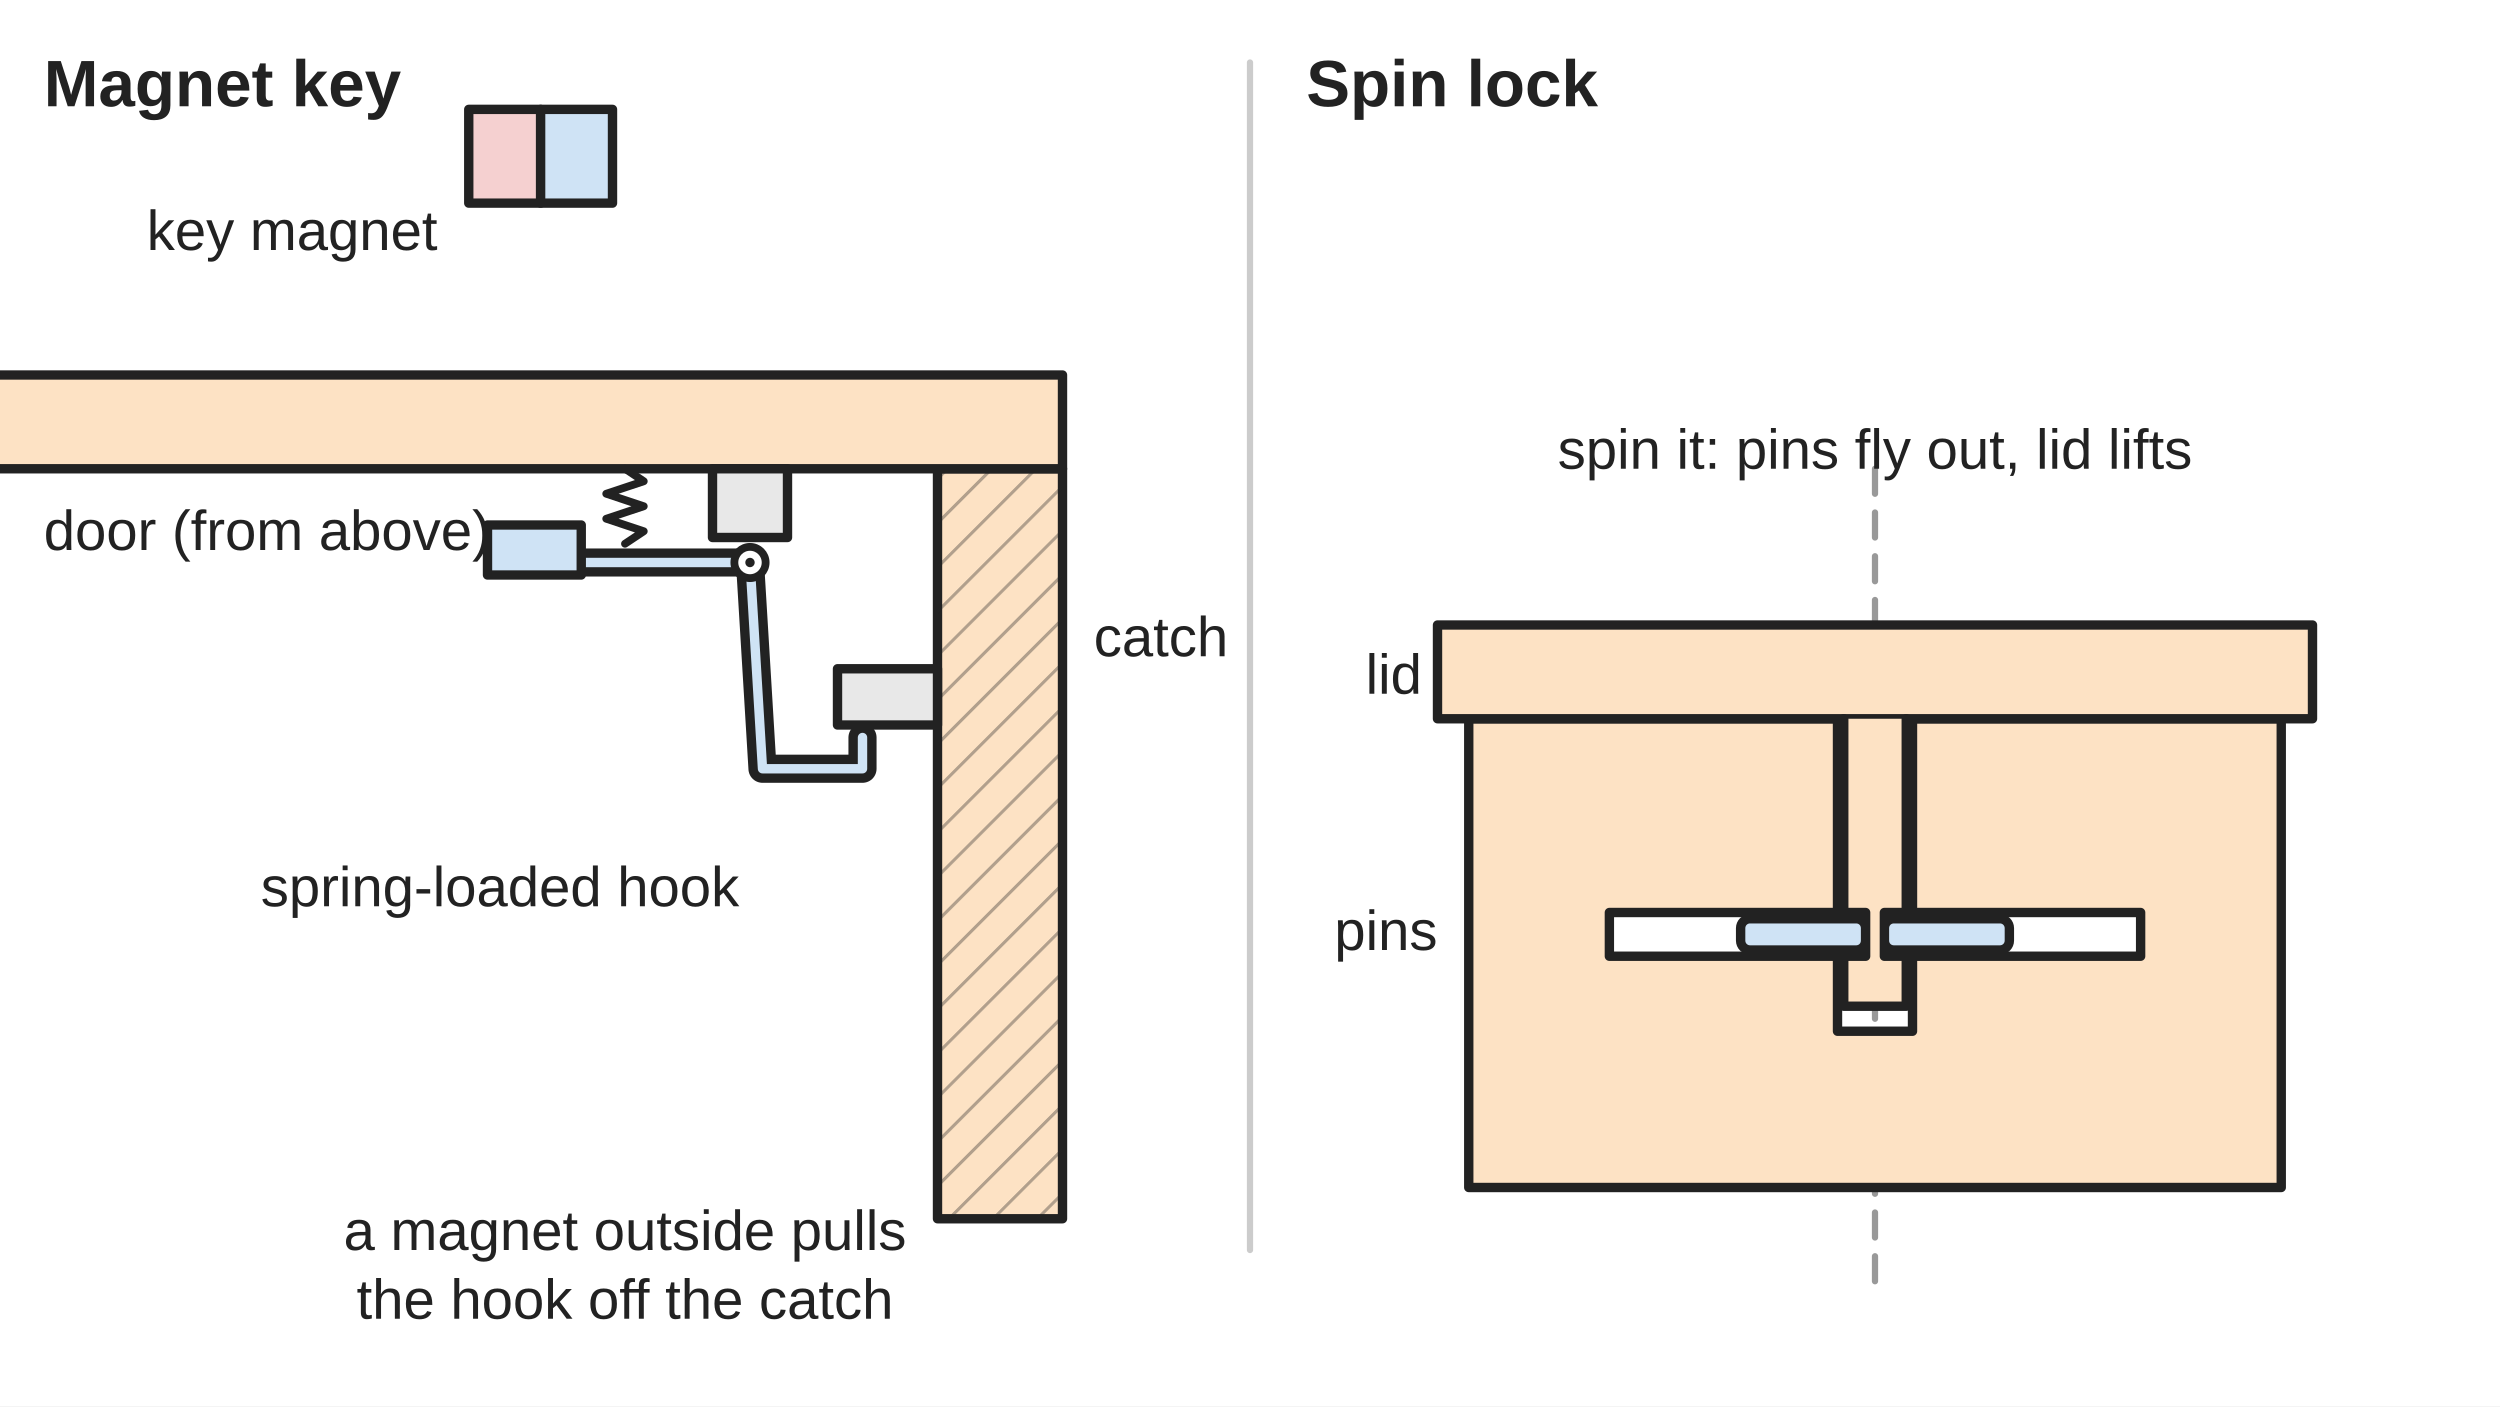
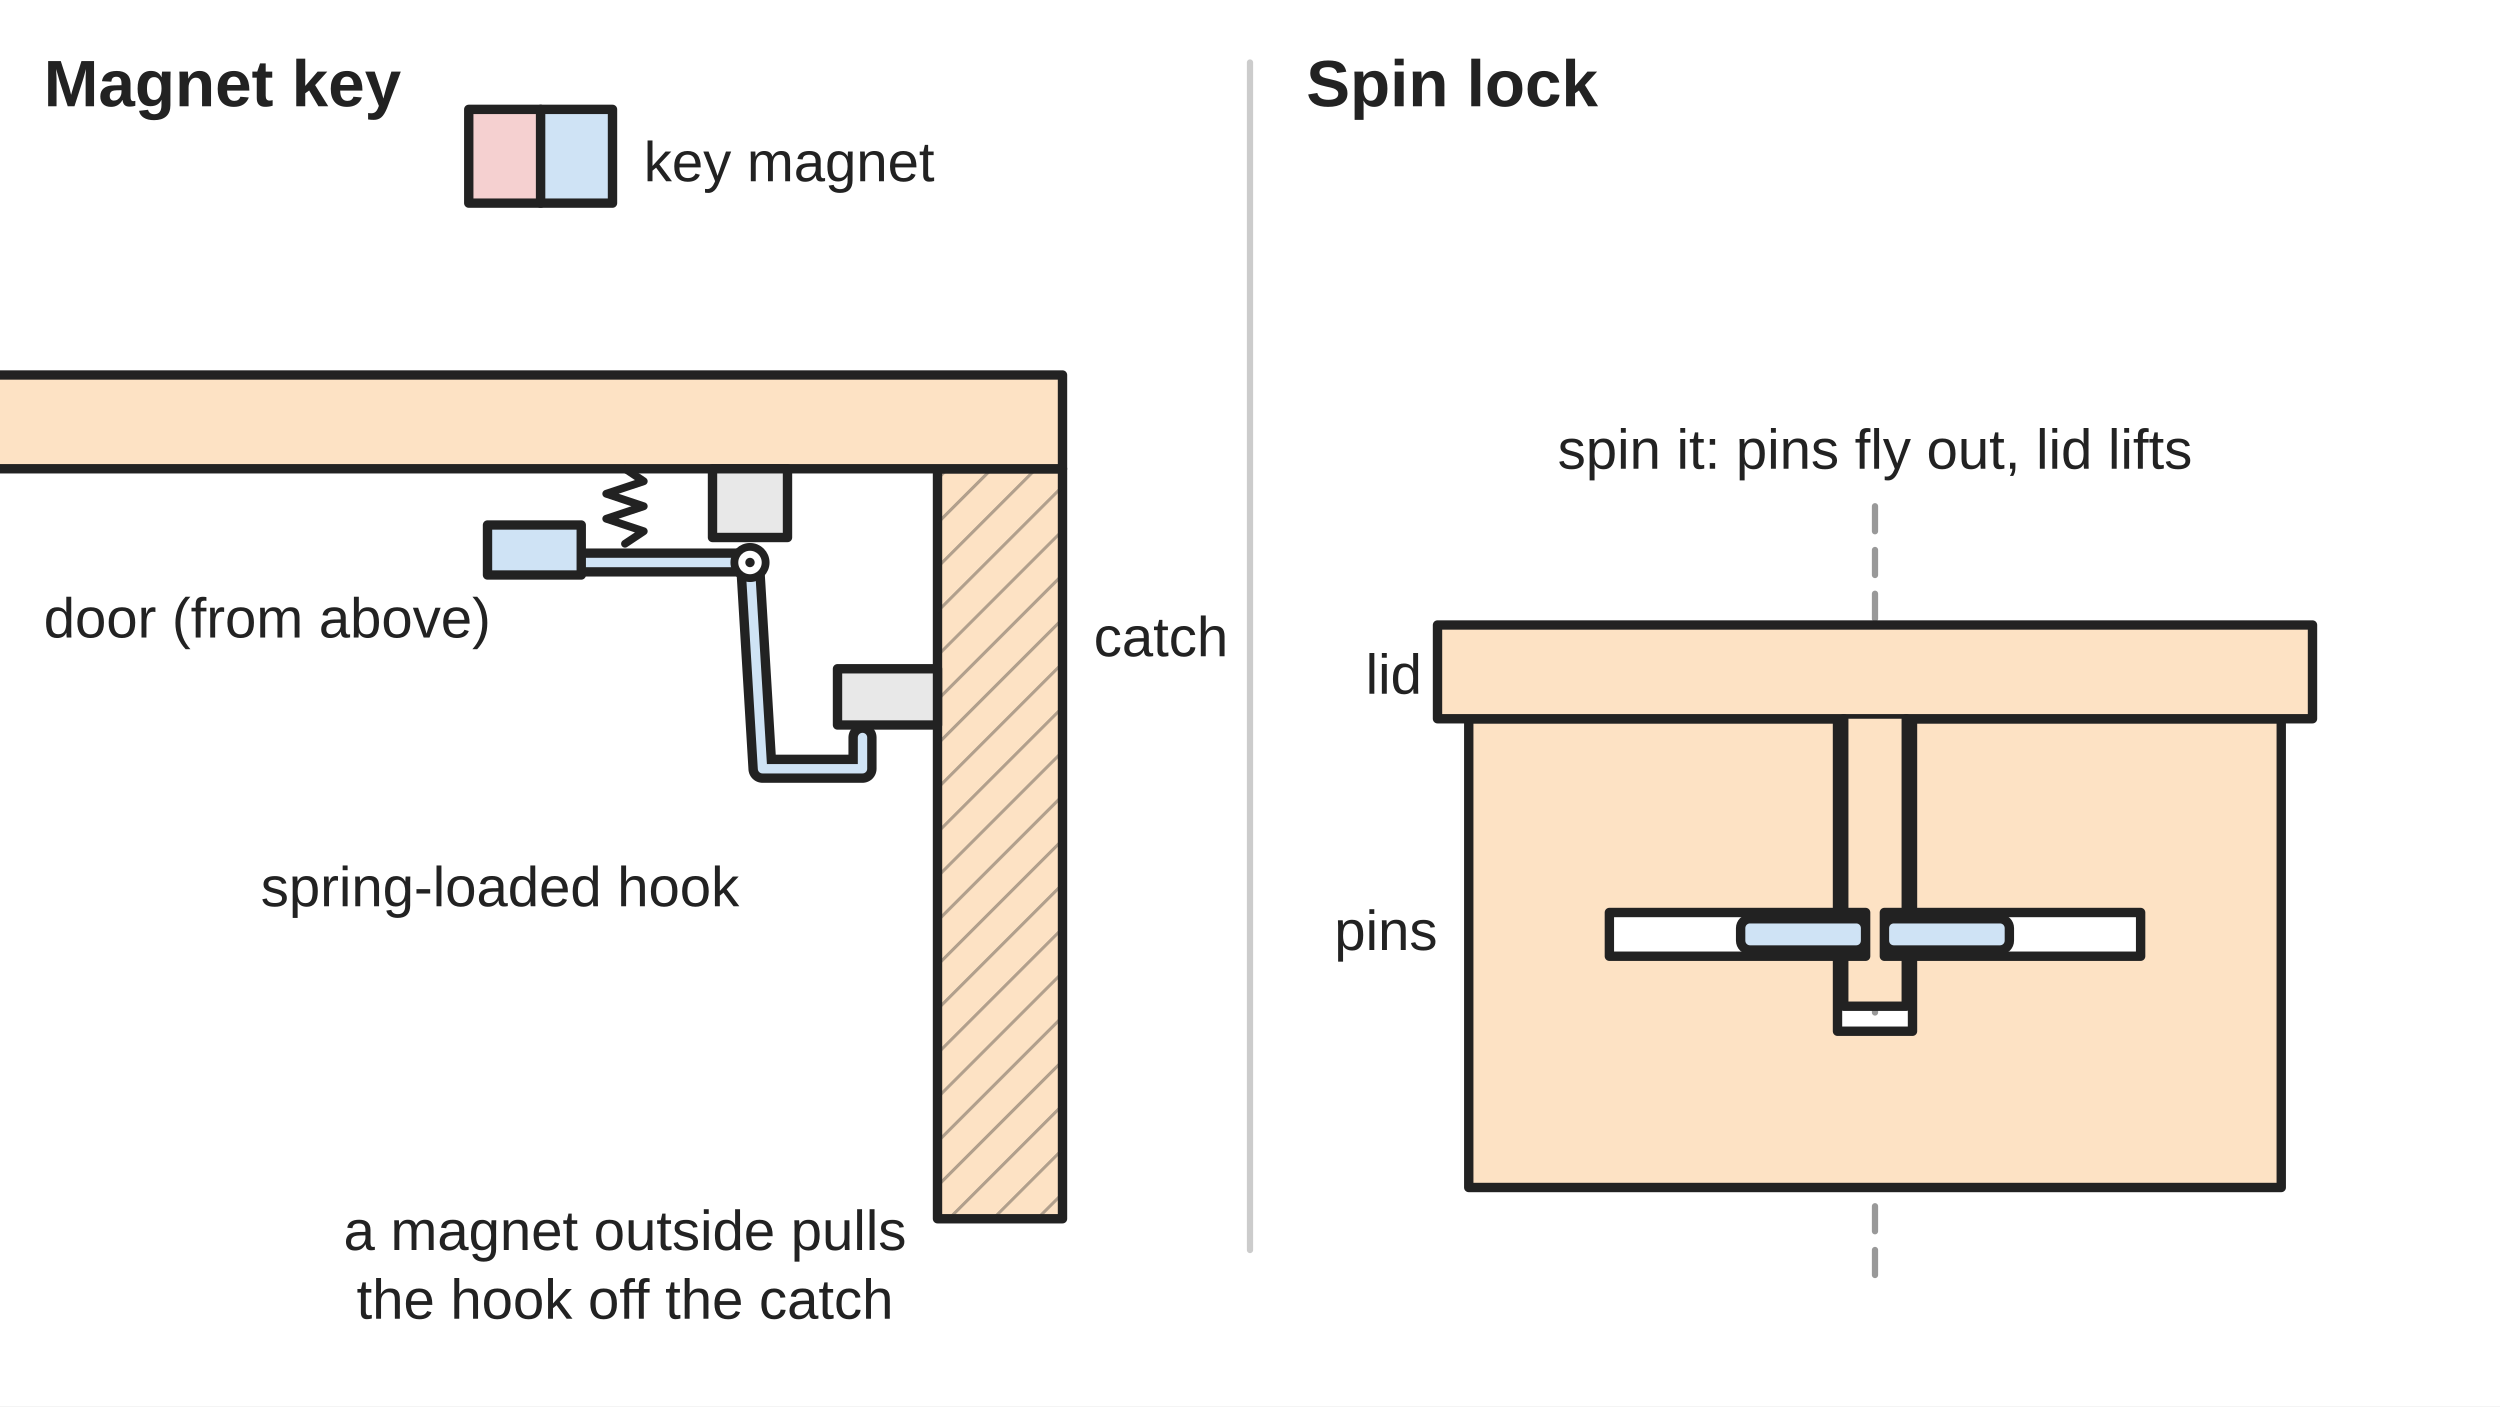
<svg xmlns="http://www.w3.org/2000/svg" viewBox="0 0 800 450" width="800" height="450" role="img">
  <rect width="800" height="450" fill="#ffffff" />
  <defs>
    <marker id="ah" viewBox="0 0 10 10" refX="8" refY="5" markerWidth="5" markerHeight="5" orient="auto-start-reverse">
      <path d="M0,0 L10,5 L0,10 z" fill="#d1495b" />
    </marker>
    <pattern id="hatch" width="10" height="10" patternUnits="userSpaceOnUse" patternTransform="rotate(45)">
      <line x1="0" y1="0" x2="0" y2="10" stroke="#222" stroke-width="2" />
    </pattern>
  </defs>
  <g stroke="#222" stroke-width="3" stroke-linejoin="round" stroke-linecap="round">
    <line x1="400" y1="20" x2="400" y2="400" stroke="#cccccc" stroke-width="2" />
    <rect x="300" y="150" width="40" height="240" fill="#fde2c4" />
    <rect x="300" y="150" width="40" height="240" fill="url(#hatch)" opacity="0.35" stroke="none" />
    <rect x="268" y="214" width="32" height="18" fill="#e8e8e8" />
    <g>
      <animateTransform attributeName="transform" type="translate" values="0 0;0 0;0 -45;0 -45;0 0;0 0" dur="6s" repeatCount="indefinite" keyTimes="0;0.35;0.5;0.6;0.72;1" calcMode="spline" keySplines="0.4 0 0.2 1;0.4 0 0.2 1;0.4 0 0.2 1;0.4 0 0.2 1;0.4 0 0.2 1" />
      <rect x="-10" y="120" width="350" height="30" fill="#fde2c4" />
      <rect x="228" y="150" width="24" height="22" fill="#e8e8e8" />
      <polyline points="200,150 206,154 194,158 206,162 194,166 206,170 200,174" fill="none" stroke-width="2.5">
        <animate attributeName="points" values="200,150 206,154 194,158 206,162 194,166 206,170 200,174;200,150 206,154 194,158 206,162 194,166 206,170 200,174;200,150 206,152.6 194,155.2 206,157.8 194,160.5 206,163.1 200,165.7;200,150 206,152.6 194,155.2 206,157.8 194,160.5 206,163.1 200,165.7;200,150 206,154 194,158 206,162 194,166 206,170 200,174;200,150 206,154 194,158 206,162 194,166 206,170 200,174" dur="6s" repeatCount="indefinite" keyTimes="0;0.22;0.3;0.82;0.88;1" calcMode="spline" keySplines="0.4 0 0.2 1;0.4 0 0.2 1;0.4 0 0.2 1;0.4 0 0.2 1;0.4 0 0.2 1" />
      </polyline>
      <g transform="rotate(0 240 180)">
        <animateTransform attributeName="transform" type="rotate" values="0 240 180;0 240 180;12 240 180;12 240 180;0 240 180;0 240 180" dur="6s" repeatCount="indefinite" keyTimes="0;0.22;0.3;0.82;0.88;1" calcMode="spline" keySplines="0.4 0 0.2 1;0.4 0 0.2 1;0.4 0 0.2 1;0.4 0 0.2 1;0.4 0 0.2 1" />
        <path d="M168,180 H240 L244,246 H276 V236" fill="none" stroke-width="9" />
        <path d="M168,180 H240 L244,246 H276 V236" fill="none" stroke="#cfe3f5" stroke-width="3" />
        <rect x="156" y="168" width="30" height="16" fill="#cfe3f5" />
      </g>
      <circle cx="240" cy="180" r="5" fill="#ffffff" stroke-width="2.5" />
      <circle cx="240" cy="180" r="1.5" fill="#222" stroke="none" />
    </g>
    <g transform="translate(0,-55)">
      <animateTransform attributeName="transform" type="translate" values="0 -55;0 -55;0 0;0 0;0 -45;0 -45;0 0;0 0;0 -55;0 -55" dur="6s" repeatCount="indefinite" keyTimes="0;0.08;0.22;0.35;0.5;0.6;0.72;0.75;0.85;1" calcMode="spline" keySplines="0.4 0 0.2 1;0.4 0 0.2 1;0.4 0 0.2 1;0.4 0 0.2 1;0.4 0 0.2 1;0.4 0 0.2 1;0.4 0 0.2 1;0.4 0 0.2 1;0.4 0 0.2 1" />
      <rect x="150" y="90" width="23" height="30" fill="#f5d0d0" />
      <rect x="173" y="90" width="23" height="30" fill="#cfe3f5" />
    </g>
-     <line x1="222" y1="74" x2="222" y2="44" stroke="#d1495b" stroke-width="4" marker-end="url(#ah)" opacity="0">
+     <line x1="322" y1="74" x2="322" y2="40" stroke="#d1495b" stroke-width="4" marker-end="url(#ah)" opacity="0">
      <animate attributeName="opacity" values="0;0;1;1;0;0" dur="6s" repeatCount="indefinite" keyTimes="0;0.33;0.37;0.5;0.54;1" />
    </line>
-     <line x1="600" y1="150" x2="600" y2="412" stroke="#999999" stroke-width="2" stroke-dasharray="8 6" />
+     <line x1="600" y1="162" x2="600" y2="412" stroke="#999999" stroke-width="2" stroke-dasharray="8 6" />
    <path d="M470,230 H588 V292 H515 V306 H588 V330 H612 V306 H685 V292 H612 V230 H730 V380 H470 Z" fill="#fde2c4" />
    <g>
      <animateTransform attributeName="transform" type="translate" values="0 0;0 0;-40 0;-40 0;0 0;0 0" dur="6s" repeatCount="indefinite" keyTimes="0;0.15;0.25;0.7;0.82;1" calcMode="spline" keySplines="0.4 0 0.2 1;0.4 0 0.2 1;0.4 0 0.2 1;0.4 0 0.2 1;0.4 0 0.2 1" />
      <rect x="557" y="294" width="40" height="10" rx="3" fill="#cfe3f5" />
    </g>
    <g>
      <animateTransform attributeName="transform" type="translate" values="0 0;0 0;40 0;40 0;0 0;0 0" dur="6s" repeatCount="indefinite" keyTimes="0;0.15;0.25;0.7;0.82;1" calcMode="spline" keySplines="0.4 0 0.2 1;0.4 0 0.2 1;0.4 0 0.2 1;0.4 0 0.2 1;0.4 0 0.2 1" />
      <rect x="603" y="294" width="40" height="10" rx="3" fill="#cfe3f5" />
    </g>
    <g>
      <animateTransform attributeName="transform" type="translate" values="0 0;0 0;0 -45;0 -45;0 0;0 0" dur="6s" repeatCount="indefinite" keyTimes="0;0.32;0.45;0.5;0.62;1" calcMode="spline" keySplines="0.4 0 0.2 1;0.4 0 0.2 1;0.4 0 0.2 1;0.4 0 0.2 1;0.4 0 0.2 1" />
      <rect x="460" y="200" width="280" height="30" fill="#fde2c4" />
      <path d="M590,230 V292 H597 V306 H590 V322 H610 V306 H603 V292 H610 V230" fill="#fde2c4" />
    </g>
    <path d="M530,404 A70,12 0 0 0 676,402" fill="none" stroke="#d1495b" stroke-width="4" marker-end="url(#ah)" stroke-dasharray="10 6" opacity="0">
      <animate attributeName="opacity" values="0;0;1;1;0;0" dur="6s" repeatCount="indefinite" keyTimes="0;0.06;0.12;0.64;0.7;1" />
      <animate attributeName="stroke-dashoffset" values="32;0" dur="0.5s" repeatCount="indefinite" />
    </path>
  </g>
  <g font-family="Arial, Helvetica, sans-serif" font-size="18" fill="#222">
    <text x="14" y="34" font-size="21" font-weight="bold">Magnet key</text>
    <text x="418" y="34" font-size="21" font-weight="bold">Spin lock</text>
-     <text x="140" y="80" text-anchor="end">key magnet</text>
-     <text x="14" y="176">door (from above)</text>
+     <text x="206" y="58">key magnet</text>
+     <text x="14" y="204">door (from above)</text>
    <text x="160" y="290" text-anchor="middle">spring-loaded hook</text>
    <text x="350" y="210">catch</text>
    <text x="455" y="222" text-anchor="end">lid</text>
    <text x="460" y="304" text-anchor="end">pins</text>
    <g text-anchor="middle">
      <text x="200" y="400">a magnet outside pulls</text>
      <text x="200" y="422">the hook off the catch</text>
      <text x="600" y="150">spin it: pins fly out, lid lifts</text>
    </g>
  </g>
</svg>
